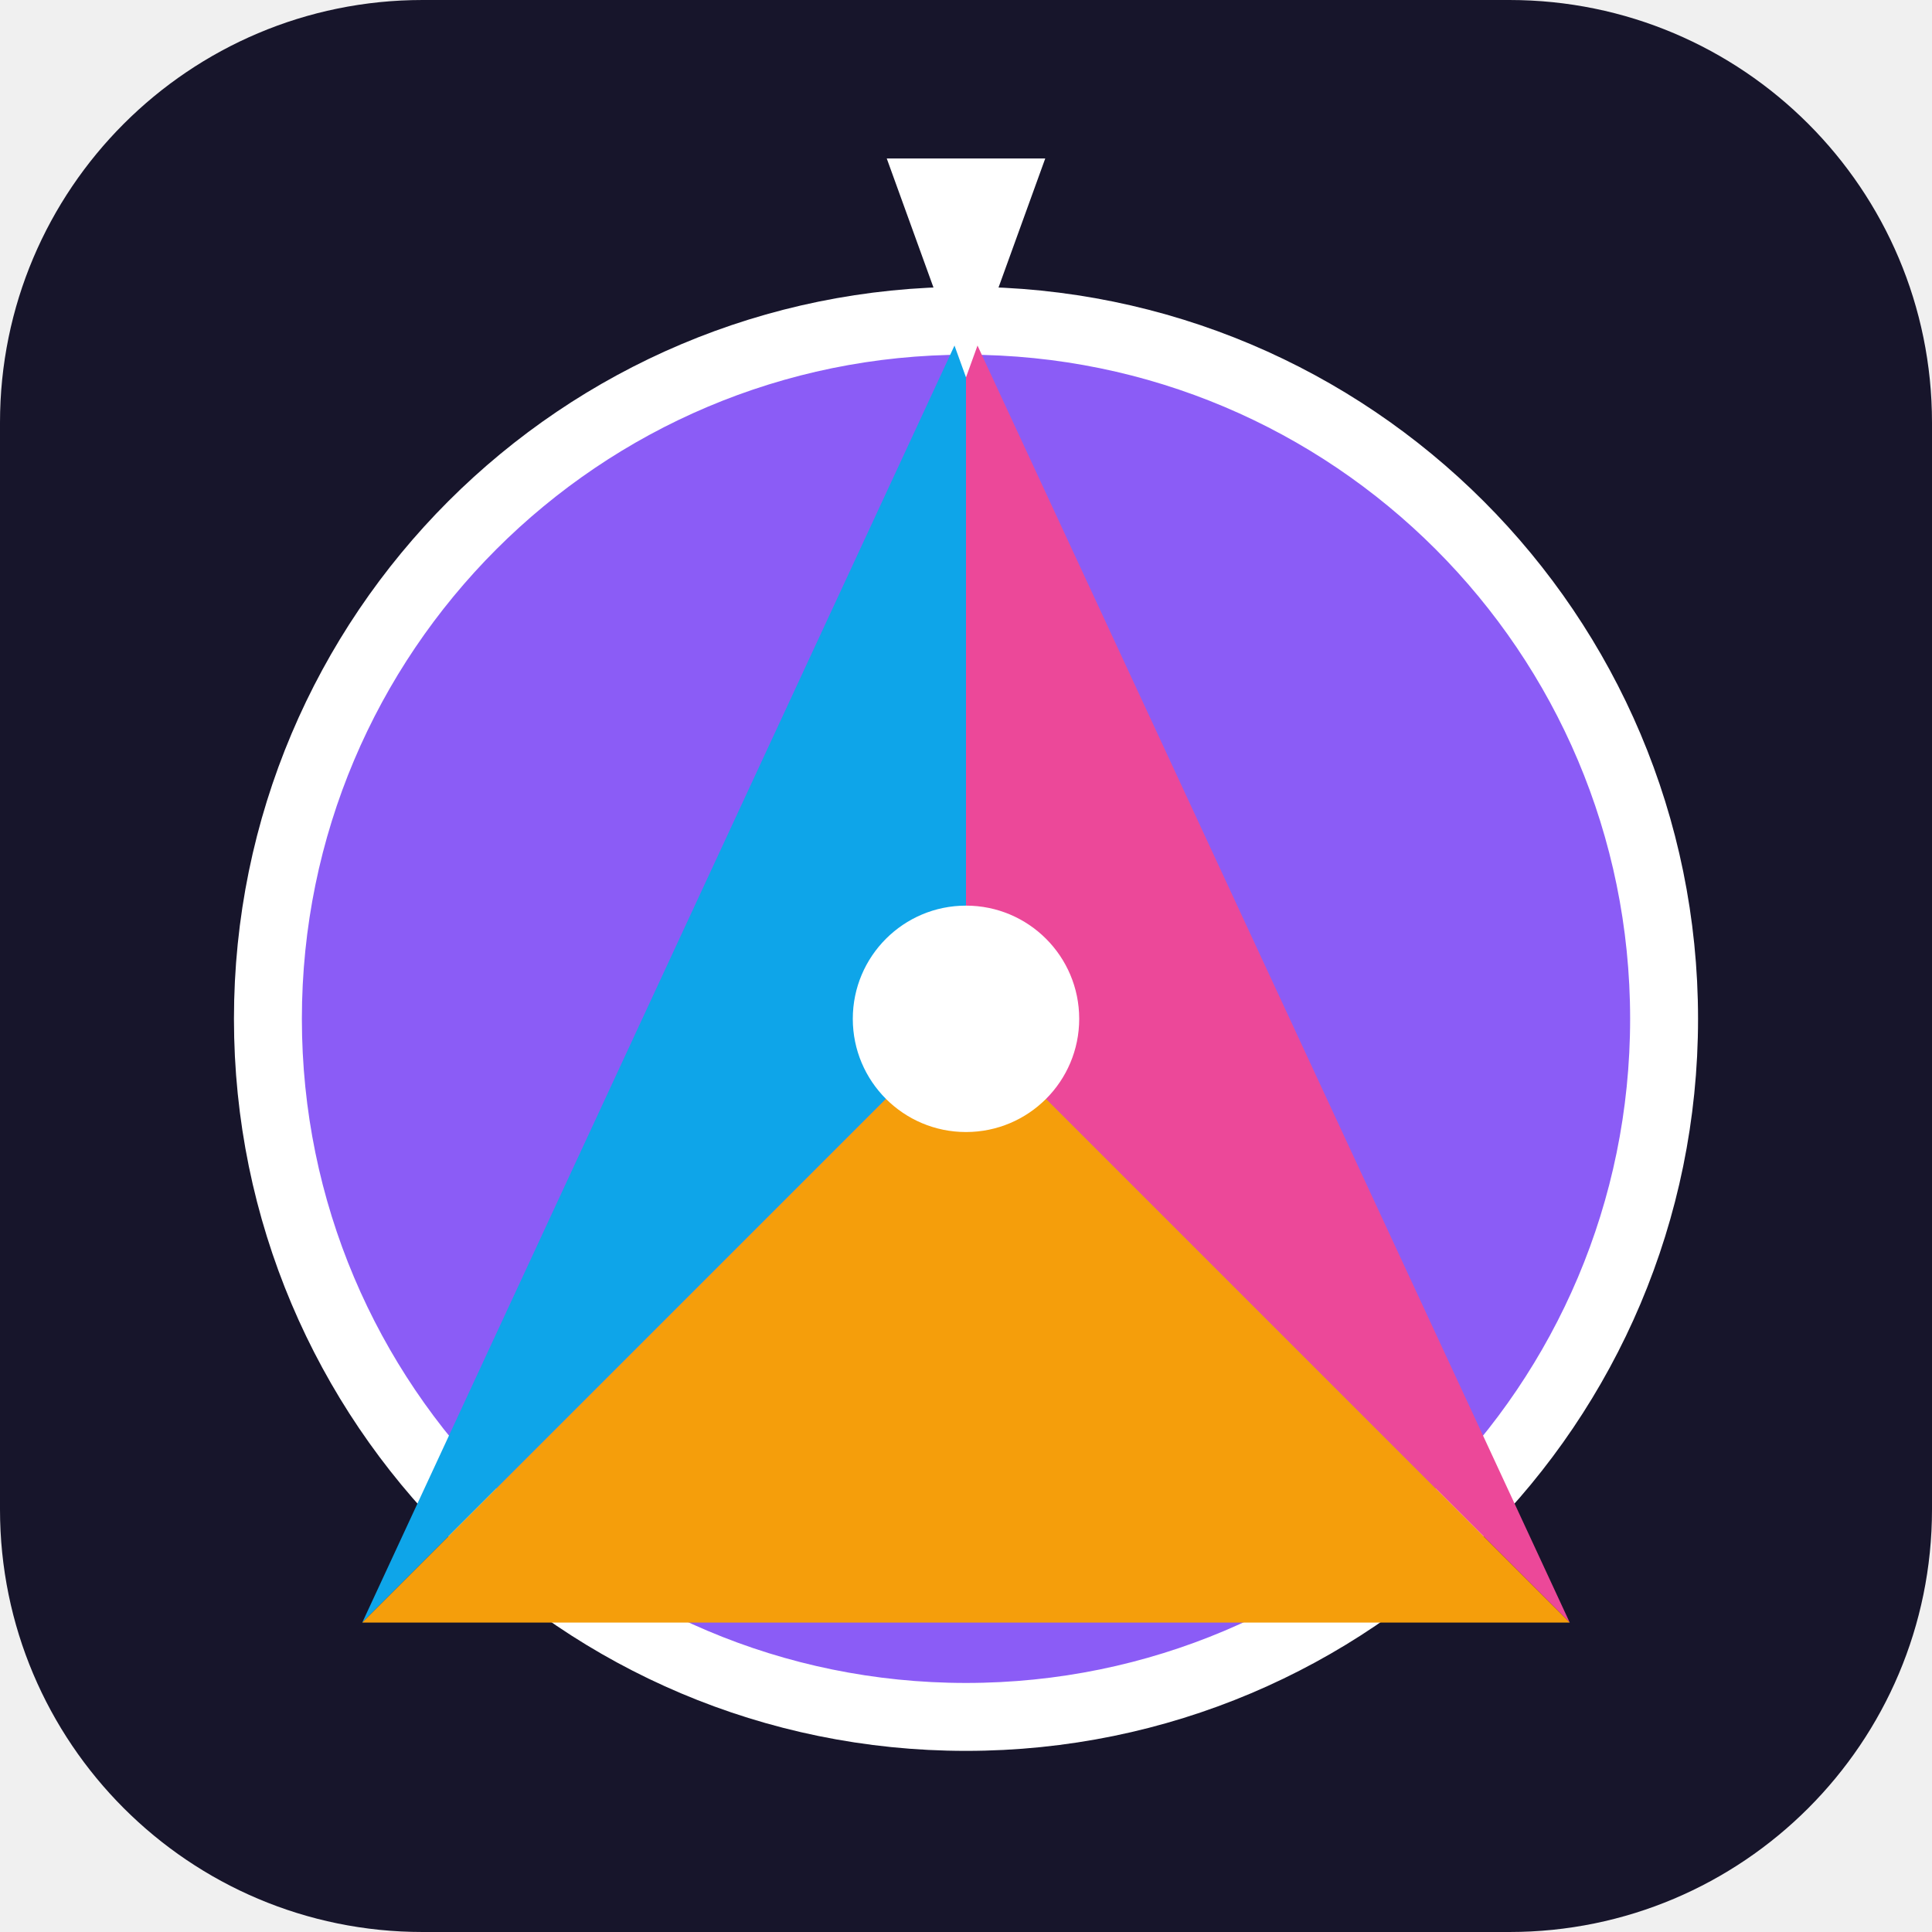
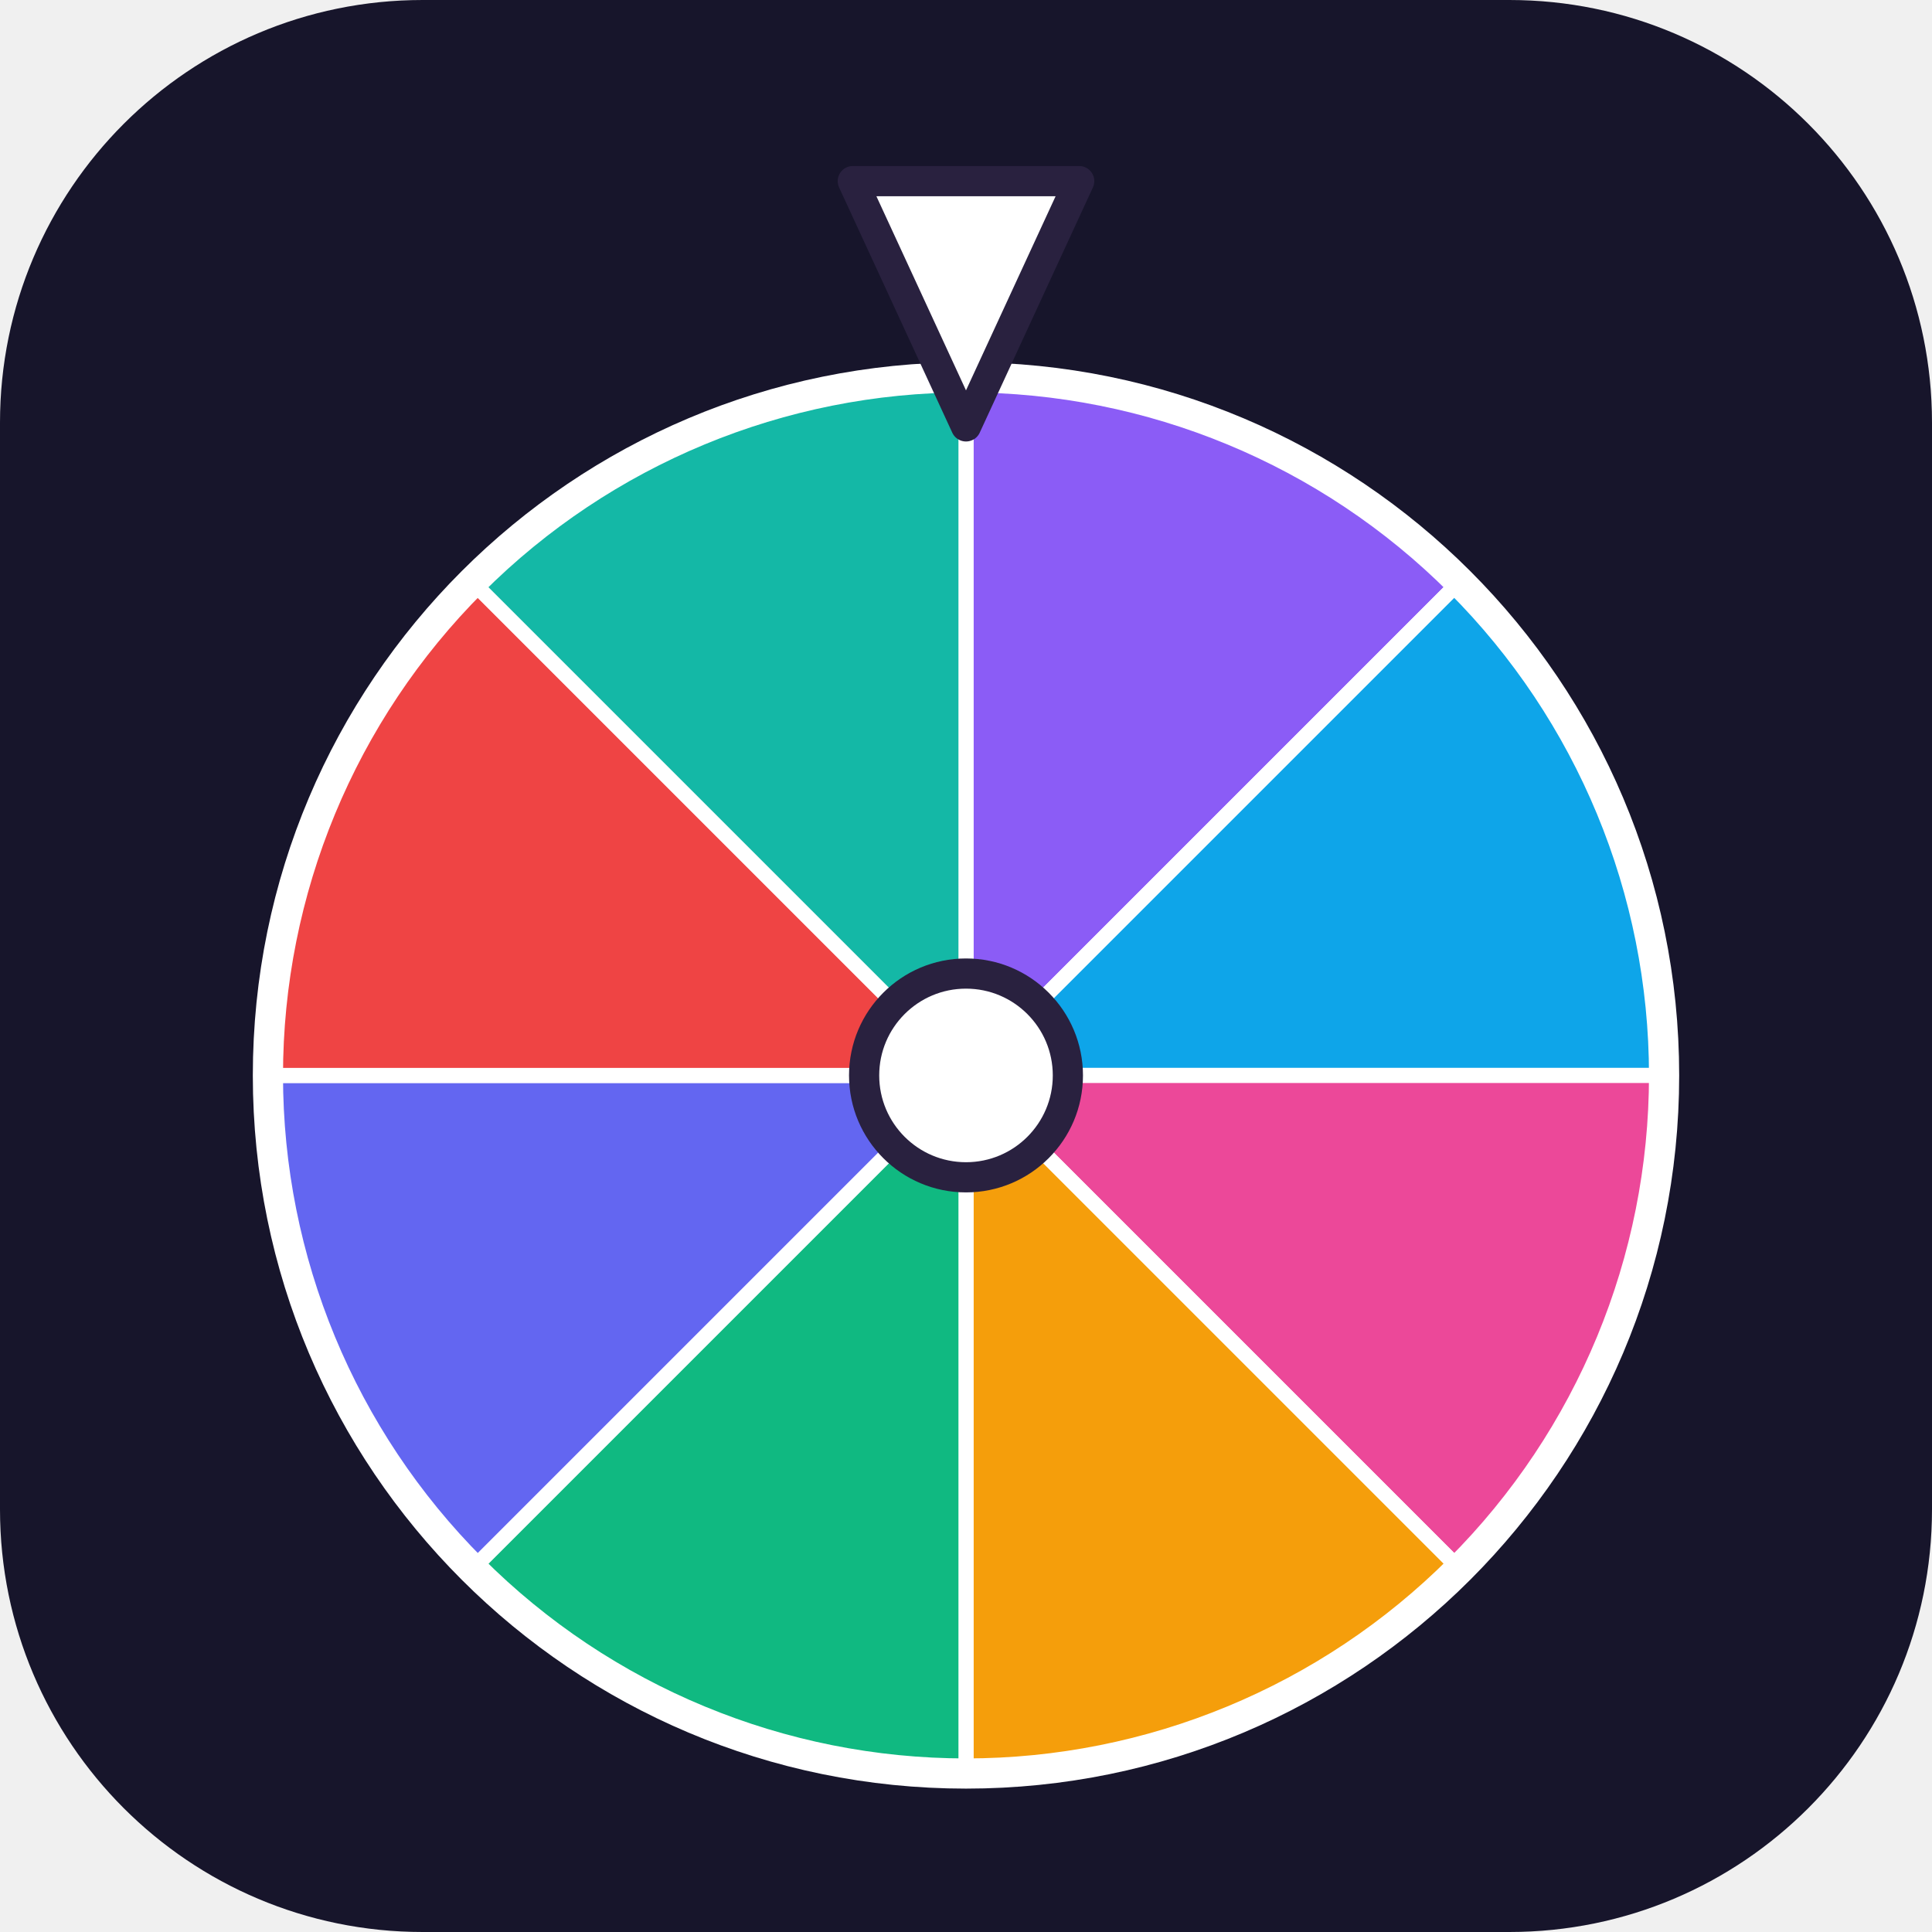
<svg xmlns="http://www.w3.org/2000/svg" viewBox="0 0 512 512">
  <rect width="512" height="512" rx="112" fill="#17152b" />
-   <circle cx="256" cy="270" r="185" fill="#8b5cf6" stroke="#fff" stroke-width="18" />
-   <path d="M256 85v185L96 430z" fill="#0ea5e9" />
-   <path d="M256 270V85l160 345z" fill="#ec4899" />
-   <path d="M256 270l160 160H96z" fill="#f59e0b" />
-   <circle cx="256" cy="270" r="30" fill="#fff" />
-   <path d="M235 42h42l-21 58z" fill="#fff" />
+   <circle cx="256" cy="285" r="183" fill="#29213f" stroke="#fff" stroke-width="12" />
+   <path d="M256 285V102A183 183 0 0 1 385.4 155.6Z" fill="#8b5cf6" stroke="#fff" stroke-width="4" />
+   <path d="M256 285l129.4-129.4A183 183 0 0 1 439 285Z" fill="#0ea5e9" stroke="#fff" stroke-width="4" />
+   <path d="M256 285h183a183 183 0 0 1-53.6 129.4Z" fill="#ec4899" stroke="#fff" stroke-width="4" />
+   <path d="M256 285l129.4 129.4A183 183 0 0 1 256 468Z" fill="#f59e0b" stroke="#fff" stroke-width="4" />
+   <path d="M256 285v183a183 183 0 0 1-129.4-53.6Z" fill="#10b981" stroke="#fff" stroke-width="4" />
+   <path d="M256 285 126.6 414.4A183 183 0 0 1 73 285Z" fill="#6366f1" stroke="#fff" stroke-width="4" />
+   <path d="M256 285H73a183 183 0 0 1 53.6-129.4Z" fill="#ef4444" stroke="#fff" stroke-width="4" />
+   <path d="M256 285 126.6 155.6A183 183 0 0 1 256 102Z" fill="#14b8a6" stroke="#fff" stroke-width="4" />
+   <circle cx="256" cy="285" r="27" fill="#fff" stroke="#29213f" stroke-width="8" />
+   <path d="M226 48h60l-30 65z" fill="#fff" stroke="#29213f" stroke-width="8" stroke-linejoin="round" />
</svg>
